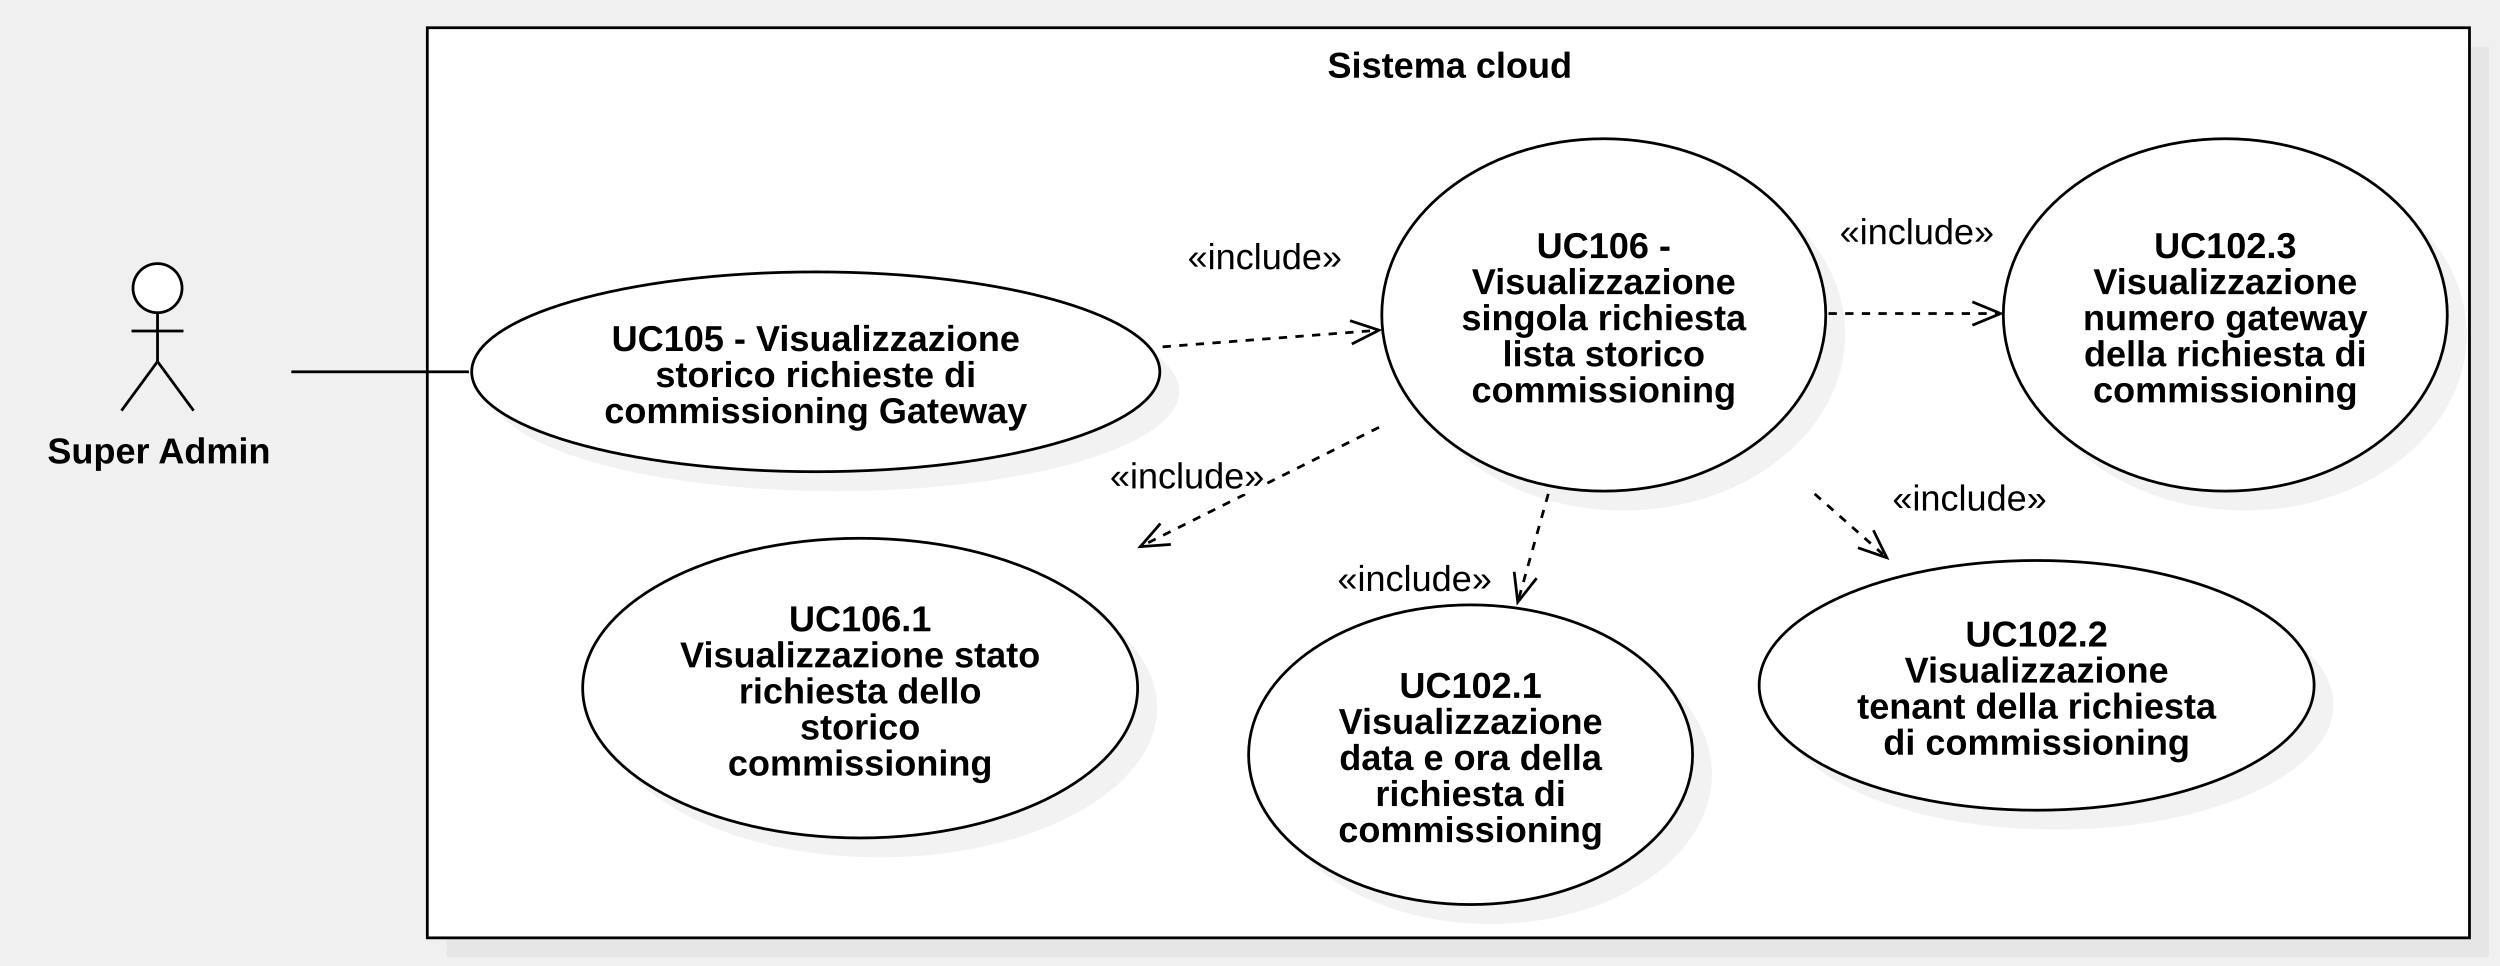
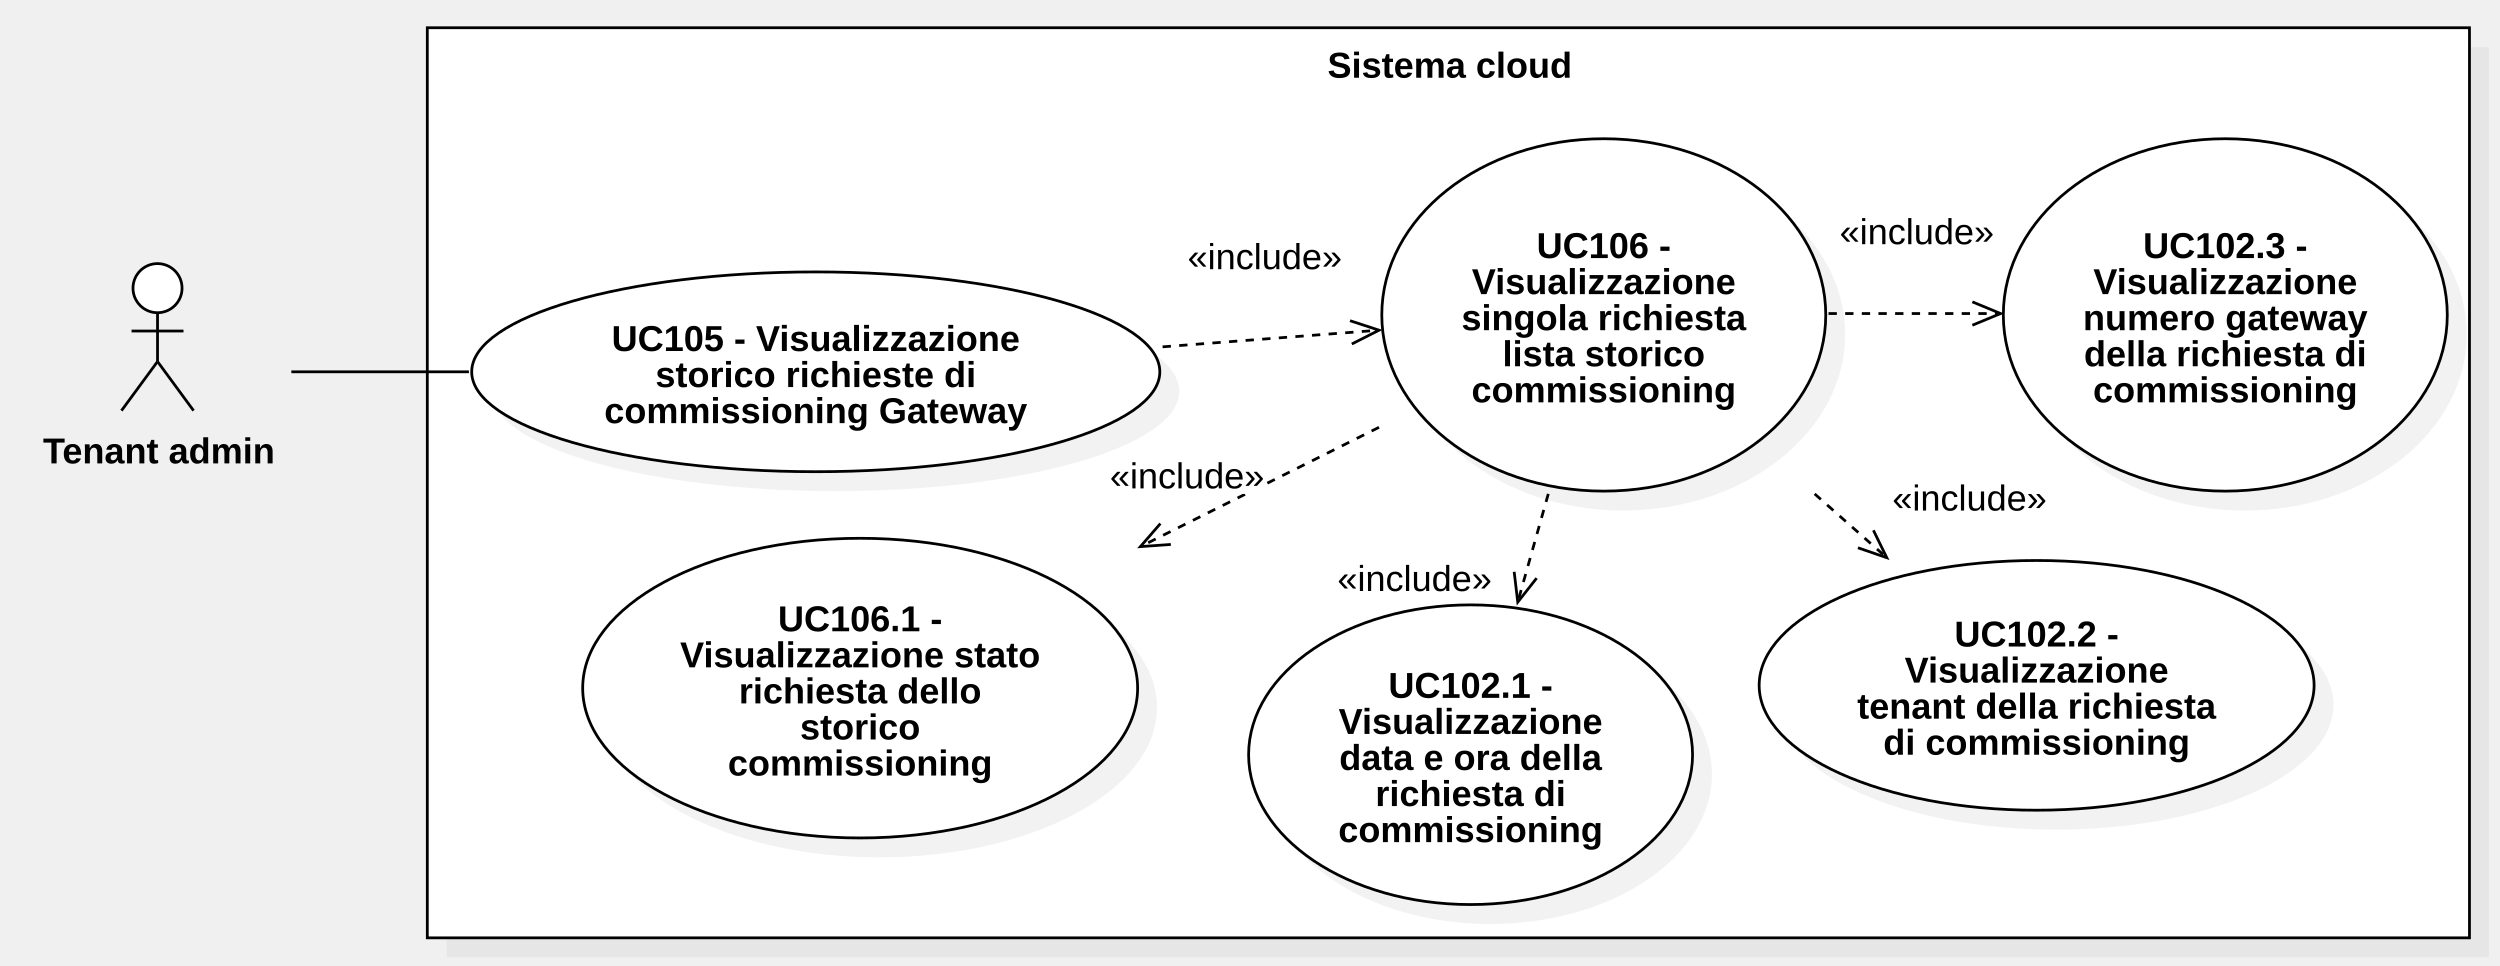
<svg xmlns="http://www.w3.org/2000/svg" version="1.1" width="901" height="348">
  <defs />
  <g>
    <g>
      <rect fill="#C0C0C0" stroke="none" x="166" y="20" width="736" height="328" transform="matrix(1 0 0 1 -5 -3)" fill-opacity="0.2" />
    </g>
    <g>
      <rect fill="#ffffff" stroke="none" x="159" y="13" width="736" height="328" transform="matrix(1 0 0 1 -5 -3)" />
    </g>
    <g>
      <path fill="none" stroke="#000000" paint-order="fill stroke markers" d=" M 154 10 L 890 10 L 890 338 L 154 338 L 154 10 Z Z" stroke-miterlimit="10" stroke-dasharray="" />
    </g>
    <g>
      <g>
        <path fill="none" stroke="none" />
        <text fill="#000000" stroke="none" font-family="Arial" font-size="13px" font-style="normal" font-weight="bold" text-decoration="undefined" x="527.5" y="26.5" text-anchor="middle" dominant-baseline="central" transform="matrix(1 0 0 1 -5 -3)">Sistema cloud</text>
      </g>
    </g>
    <g>
      <path fill="#C0C0C0" stroke="none" paint-order="stroke fill markers" d=" M 177 141 C 177 121.118 232.517 105 301 105 C 369.483 105 425 121.118 425 141 C 425 160.882 369.483 177 301 177 C 232.517 177 177 160.882 177 141 Z" fill-opacity="0.2" />
    </g>
    <g>
      <path fill="#ffffff" stroke="none" paint-order="stroke fill markers" d=" M 170 134 C 170 114.118 225.517 98 294 98 C 362.483 98 418 114.118 418 134 C 418 153.882 362.483 170 294 170 C 225.517 170 170 153.882 170 134 Z" />
    </g>
    <g>
      <path fill="none" stroke="#000000" paint-order="fill stroke markers" d=" M 170 134 C 170 114.118 225.517 98 294 98 C 362.483 98 418 114.118 418 134 C 418 153.882 362.483 170 294 170 C 225.517 170 170 153.882 170 134 Z" stroke-miterlimit="10" stroke-dasharray="" />
    </g>
    <g>
      <g>
        <path fill="none" stroke="none" />
        <text fill="#000000" stroke="none" font-family="Arial" font-size="13px" font-style="normal" font-weight="bold" text-decoration="undefined" x="299" y="125" text-anchor="middle" dominant-baseline="central" transform="matrix(1 0 0 1 -5 -3)">UC105 - Visualizzazione</text>
        <text fill="#000000" stroke="none" font-family="Arial" font-size="13px" font-style="normal" font-weight="bold" text-decoration="undefined" x="299" y="138" text-anchor="middle" dominant-baseline="central" transform="matrix(1 0 0 1 -5 -3)">storico richieste di</text>
        <text fill="#000000" stroke="none" font-family="Arial" font-size="13px" font-style="normal" font-weight="bold" text-decoration="undefined" x="299" y="151" text-anchor="middle" dominant-baseline="central" transform="matrix(1 0 0 1 -5 -3)">commissioning Gateway</text>
      </g>
    </g>
    <g>
      <path fill="#C0C0C0" stroke="none" paint-order="stroke fill markers" d=" M 505 120.5 C 505 85.43 540.817 57 585 57 C 629.183 57 665 85.43 665 120.5 C 665 155.57 629.183 184 585 184 C 540.817 184 505 155.57 505 120.5 Z" fill-opacity="0.2" />
    </g>
    <g>
      <path fill="#ffffff" stroke="none" paint-order="stroke fill markers" d=" M 498 113.5 C 498 78.43 533.817 50 578 50 C 622.183 50 658 78.43 658 113.5 C 658 148.57 622.183 177 578 177 C 533.817 177 498 148.57 498 113.5 Z" />
    </g>
    <g>
      <path fill="none" stroke="#000000" paint-order="fill stroke markers" d=" M 498 113.5 C 498 78.43 533.817 50 578 50 C 622.183 50 658 78.43 658 113.5 C 658 148.57 622.183 177 578 177 C 533.817 177 498 148.57 498 113.5 Z" stroke-miterlimit="10" stroke-dasharray="" />
    </g>
    <g>
      <g>
        <path fill="none" stroke="none" />
        <text fill="#000000" stroke="none" font-family="Arial" font-size="13px" font-style="normal" font-weight="bold" text-decoration="undefined" x="583" y="91.5" text-anchor="middle" dominant-baseline="central" transform="matrix(1 0 0 1 -5 -3)">UC106 -</text>
        <text fill="#000000" stroke="none" font-family="Arial" font-size="13px" font-style="normal" font-weight="bold" text-decoration="undefined" x="583" y="104.5" text-anchor="middle" dominant-baseline="central" transform="matrix(1 0 0 1 -5 -3)">Visualizzazione</text>
        <text fill="#000000" stroke="none" font-family="Arial" font-size="13px" font-style="normal" font-weight="bold" text-decoration="undefined" x="583" y="117.5" text-anchor="middle" dominant-baseline="central" transform="matrix(1 0 0 1 -5 -3)">singola richiesta</text>
        <text fill="#000000" stroke="none" font-family="Arial" font-size="13px" font-style="normal" font-weight="bold" text-decoration="undefined" x="583" y="130.5" text-anchor="middle" dominant-baseline="central" transform="matrix(1 0 0 1 -5 -3)">lista storico</text>
        <text fill="#000000" stroke="none" font-family="Arial" font-size="13px" font-style="normal" font-weight="bold" text-decoration="undefined" x="583" y="143.5" text-anchor="middle" dominant-baseline="central" transform="matrix(1 0 0 1 -5 -3)">commissioning</text>
      </g>
    </g>
    <g>
      <path fill="none" stroke="#000000" paint-order="fill stroke markers" d=" M 419 125 L 497 119" stroke-miterlimit="10" stroke-dasharray="3" />
    </g>
    <g>
      <path fill="none" stroke="#000000" paint-order="fill stroke markers" d=" M 487.19 123.977 L 497 119 L 486.544 115.582" stroke-miterlimit="10" stroke-dasharray="" />
    </g>
    <g>
      <rect fill="#ffffff" stroke="none" x="433" y="89" width="55.656" height="13" transform="matrix(1 0 0 1 -5 -3)" />
    </g>
    <g>
      <g>
        <path fill="none" stroke="none" />
        <text fill="#000000" stroke="none" font-family="Arial" font-size="13px" font-style="normal" font-weight="normal" text-decoration="undefined" x="460.828" y="95.5" text-anchor="middle" dominant-baseline="central" transform="matrix(1 0 0 1 -5 -3)">«include»</text>
      </g>
    </g>
    <g>
      <path fill="#ffffff" stroke="none" paint-order="stroke fill markers" d=" M 47.931 103.85 C 47.931 98.962 51.889 95 56.771 95 C 61.653 95 65.611 98.962 65.611 103.85 C 65.611 108.738 61.653 112.7 56.771 112.7 C 51.889 112.7 47.931 108.738 47.931 103.85 Z" />
    </g>
    <g>
      <path fill="none" stroke="#000000" paint-order="fill stroke markers" d=" M 47.931 103.85 C 47.931 98.962 51.889 95 56.771 95 C 61.653 95 65.611 98.962 65.611 103.85 C 65.611 108.738 61.653 112.7 56.771 112.7 C 51.889 112.7 47.931 108.738 47.931 103.85 Z" stroke-miterlimit="10" stroke-dasharray="" />
    </g>
    <g>
      <path fill="none" stroke="#000000" paint-order="fill stroke markers" d=" M 56.771 112.7 L 56.771 130.3" stroke-miterlimit="10" stroke-dasharray="" />
    </g>
    <g>
      <path fill="none" stroke="#000000" paint-order="fill stroke markers" d=" M 47.411 119.3 L 66.131 119.3" stroke-miterlimit="10" stroke-dasharray="" />
    </g>
    <g>
      <path fill="none" stroke="#000000" paint-order="fill stroke markers" d=" M 56.771 130.3 L 43.771 148" stroke-miterlimit="10" stroke-dasharray="" />
    </g>
    <g>
      <path fill="none" stroke="#000000" paint-order="fill stroke markers" d=" M 56.771 130.3 L 69.771 148" stroke-miterlimit="10" stroke-dasharray="" />
    </g>
    <g>
      <g>
        <path fill="none" stroke="none" />
-         <text fill="#000000" stroke="none" font-family="Arial" font-size="13px" font-style="normal" font-weight="bold" text-decoration="undefined" x="62.271" y="165.5" text-anchor="middle" dominant-baseline="central" transform="matrix(1 0 0 1 -5 -3)">Super Admin</text>
+         <text fill="#000000" stroke="none" font-family="Arial" font-size="13px" font-style="normal" font-weight="bold" text-decoration="undefined" x="62.271" y="165.5" text-anchor="middle" dominant-baseline="central" transform="matrix(1 0 0 1 -5 -3)">Tenant admin</text>
      </g>
    </g>
    <g>
      <path fill="none" stroke="#000000" paint-order="fill stroke markers" d=" M 105 134 L 169 134" stroke-miterlimit="10" stroke-dasharray="" />
    </g>
    <g>
      <path fill="#C0C0C0" stroke="none" paint-order="stroke fill markers" d=" M 217 255 C 217 225.177 261.772 201 317 201 C 372.228 201 417 225.177 417 255 C 417 284.823 372.228 309 317 309 C 261.772 309 217 284.823 217 255 Z" fill-opacity="0.2" />
    </g>
    <g>
      <path fill="#ffffff" stroke="none" paint-order="stroke fill markers" d=" M 210 248 C 210 218.177 254.772 194 310 194 C 365.228 194 410 218.177 410 248 C 410 277.823 365.228 302 310 302 C 254.772 302 210 277.823 210 248 Z" />
    </g>
    <g>
      <path fill="none" stroke="#000000" paint-order="fill stroke markers" d=" M 210 248 C 210 218.177 254.772 194 310 194 C 365.228 194 410 218.177 410 248 C 410 277.823 365.228 302 310 302 C 254.772 302 210 277.823 210 248 Z" stroke-miterlimit="10" stroke-dasharray="" />
    </g>
    <g>
      <g>
        <path fill="none" stroke="none" />
-         <text fill="#000000" stroke="none" font-family="Arial" font-size="13px" font-style="normal" font-weight="bold" text-decoration="undefined" x="315" y="226" text-anchor="middle" dominant-baseline="central" transform="matrix(1 0 0 1 -5 -3)">UC106.1</text>
+         <text fill="#000000" stroke="none" font-family="Arial" font-size="13px" font-style="normal" font-weight="bold" text-decoration="undefined" x="315" y="226" text-anchor="middle" dominant-baseline="central" transform="matrix(1 0 0 1 -5 -3)">UC106.1 -</text>
        <text fill="#000000" stroke="none" font-family="Arial" font-size="13px" font-style="normal" font-weight="bold" text-decoration="undefined" x="315" y="239" text-anchor="middle" dominant-baseline="central" transform="matrix(1 0 0 1 -5 -3)">Visualizzazione stato</text>
        <text fill="#000000" stroke="none" font-family="Arial" font-size="13px" font-style="normal" font-weight="bold" text-decoration="undefined" x="315" y="252" text-anchor="middle" dominant-baseline="central" transform="matrix(1 0 0 1 -5 -3)">richiesta dello</text>
        <text fill="#000000" stroke="none" font-family="Arial" font-size="13px" font-style="normal" font-weight="bold" text-decoration="undefined" x="315" y="265" text-anchor="middle" dominant-baseline="central" transform="matrix(1 0 0 1 -5 -3)">storico</text>
        <text fill="#000000" stroke="none" font-family="Arial" font-size="13px" font-style="normal" font-weight="bold" text-decoration="undefined" x="315" y="278" text-anchor="middle" dominant-baseline="central" transform="matrix(1 0 0 1 -5 -3)">commissioning</text>
      </g>
    </g>
    <g>
      <path fill="#C0C0C0" stroke="none" paint-order="stroke fill markers" d=" M 457 279 C 457 249.177 492.817 225 537 225 C 581.183 225 617 249.177 617 279 C 617 308.823 581.183 333 537 333 C 492.817 333 457 308.823 457 279 Z" fill-opacity="0.2" />
    </g>
    <g>
      <path fill="#ffffff" stroke="none" paint-order="stroke fill markers" d=" M 450 272 C 450 242.177 485.817 218 530 218 C 574.183 218 610 242.177 610 272 C 610 301.823 574.183 326 530 326 C 485.817 326 450 301.823 450 272 Z" />
    </g>
    <g>
      <path fill="none" stroke="#000000" paint-order="fill stroke markers" d=" M 450 272 C 450 242.177 485.817 218 530 218 C 574.183 218 610 242.177 610 272 C 610 301.823 574.183 326 530 326 C 485.817 326 450 301.823 450 272 Z" stroke-miterlimit="10" stroke-dasharray="" />
    </g>
    <g>
      <g>
        <path fill="none" stroke="none" />
-         <text fill="#000000" stroke="none" font-family="Arial" font-size="13px" font-style="normal" font-weight="bold" text-decoration="undefined" x="535" y="250" text-anchor="middle" dominant-baseline="central" transform="matrix(1 0 0 1 -5 -3)">UC102.1</text>
+         <text fill="#000000" stroke="none" font-family="Arial" font-size="13px" font-style="normal" font-weight="bold" text-decoration="undefined" x="535" y="250" text-anchor="middle" dominant-baseline="central" transform="matrix(1 0 0 1 -5 -3)">UC102.1 -</text>
        <text fill="#000000" stroke="none" font-family="Arial" font-size="13px" font-style="normal" font-weight="bold" text-decoration="undefined" x="535" y="263" text-anchor="middle" dominant-baseline="central" transform="matrix(1 0 0 1 -5 -3)">Visualizzazione</text>
        <text fill="#000000" stroke="none" font-family="Arial" font-size="13px" font-style="normal" font-weight="bold" text-decoration="undefined" x="535" y="276" text-anchor="middle" dominant-baseline="central" transform="matrix(1 0 0 1 -5 -3)">data e ora della</text>
        <text fill="#000000" stroke="none" font-family="Arial" font-size="13px" font-style="normal" font-weight="bold" text-decoration="undefined" x="535" y="289" text-anchor="middle" dominant-baseline="central" transform="matrix(1 0 0 1 -5 -3)">richiesta di</text>
        <text fill="#000000" stroke="none" font-family="Arial" font-size="13px" font-style="normal" font-weight="bold" text-decoration="undefined" x="535" y="302" text-anchor="middle" dominant-baseline="central" transform="matrix(1 0 0 1 -5 -3)">commissioning</text>
      </g>
    </g>
    <g>
      <path fill="none" stroke="#000000" paint-order="fill stroke markers" d=" M 497 154 L 411 197" stroke-miterlimit="10" stroke-dasharray="3" />
    </g>
    <g>
      <path fill="none" stroke="#000000" paint-order="fill stroke markers" d=" M 418.207 188.69 L 411 197 L 421.972 196.22" stroke-miterlimit="10" stroke-dasharray="" />
    </g>
    <g>
      <rect fill="#ffffff" stroke="none" x="405" y="168" width="55.656" height="13" transform="matrix(1 0 0 1 -5 -3)" />
    </g>
    <g>
      <g>
        <path fill="none" stroke="none" />
        <text fill="#000000" stroke="none" font-family="Arial" font-size="13px" font-style="normal" font-weight="normal" text-decoration="undefined" x="432.828" y="174.5" text-anchor="middle" dominant-baseline="central" transform="matrix(1 0 0 1 -5 -3)">«include»</text>
      </g>
    </g>
    <g>
      <path fill="none" stroke="#000000" paint-order="fill stroke markers" d=" M 558 178 L 547 217" stroke-miterlimit="10" stroke-dasharray="3" />
    </g>
    <g>
      <path fill="none" stroke="#000000" paint-order="fill stroke markers" d=" M 545.707 206.076 L 547 217 L 553.81 208.362" stroke-miterlimit="10" stroke-dasharray="" />
    </g>
    <g>
      <rect fill="#ffffff" stroke="none" x="487" y="205" width="55.656" height="13" transform="matrix(1 0 0 1 -5 -3)" />
    </g>
    <g>
      <g>
        <path fill="none" stroke="none" />
        <text fill="#000000" stroke="none" font-family="Arial" font-size="13px" font-style="normal" font-weight="normal" text-decoration="undefined" x="514.828" y="211.5" text-anchor="middle" dominant-baseline="central" transform="matrix(1 0 0 1 -5 -3)">«include»</text>
      </g>
    </g>
    <g>
      <path fill="none" stroke="#000000" paint-order="fill stroke markers" d=" M 654 178 L 680 201" stroke-miterlimit="10" stroke-dasharray="3" />
    </g>
    <g>
      <path fill="none" stroke="#000000" paint-order="fill stroke markers" d=" M 669.599 197.419 L 680 201 L 675.177 191.114" stroke-miterlimit="10" stroke-dasharray="" />
    </g>
    <g>
      <rect fill="#ffffff" stroke="none" x="687" y="176" width="55.656" height="13" transform="matrix(1 0 0 1 -5 -3)" />
    </g>
    <g>
      <g>
        <path fill="none" stroke="none" />
        <text fill="#000000" stroke="none" font-family="Arial" font-size="13px" font-style="normal" font-weight="normal" text-decoration="undefined" x="714.828" y="182.5" text-anchor="middle" dominant-baseline="central" transform="matrix(1 0 0 1 -5 -3)">«include»</text>
      </g>
    </g>
    <g>
      <path fill="none" stroke="#000000" paint-order="fill stroke markers" d=" M 659 113 L 721 113" stroke-miterlimit="10" stroke-dasharray="3" />
    </g>
    <g>
      <path fill="none" stroke="#000000" paint-order="fill stroke markers" d=" M 710.837 117.21 L 721 113 L 710.837 108.79" stroke-miterlimit="10" stroke-dasharray="" />
    </g>
    <g>
      <rect fill="#ffffff" stroke="none" x="668" y="80" width="55.656" height="13" transform="matrix(1 0 0 1 -5 -3)" />
    </g>
    <g>
      <g>
        <path fill="none" stroke="none" />
        <text fill="#000000" stroke="none" font-family="Arial" font-size="13px" font-style="normal" font-weight="normal" text-decoration="undefined" x="695.828" y="86.5" text-anchor="middle" dominant-baseline="central" transform="matrix(1 0 0 1 -5 -3)">«include»</text>
      </g>
    </g>
    <g>
      <path fill="#C0C0C0" stroke="none" paint-order="stroke fill markers" d=" M 641 254 C 641 229.147 685.772 209 741 209 C 796.228 209 841 229.147 841 254 C 841 278.853 796.228 299 741 299 C 685.772 299 641 278.853 641 254 Z" fill-opacity="0.2" />
    </g>
    <g>
      <path fill="#ffffff" stroke="none" paint-order="stroke fill markers" d=" M 634 247 C 634 222.147 678.772 202 734 202 C 789.228 202 834 222.147 834 247 C 834 271.853 789.228 292 734 292 C 678.772 292 634 271.853 634 247 Z" />
    </g>
    <g>
      <path fill="none" stroke="#000000" paint-order="fill stroke markers" d=" M 634 247 C 634 222.147 678.772 202 734 202 C 789.228 202 834 222.147 834 247 C 834 271.853 789.228 292 734 292 C 678.772 292 634 271.853 634 247 Z" stroke-miterlimit="10" stroke-dasharray="" />
    </g>
    <g>
      <g>
        <path fill="none" stroke="none" />
-         <text fill="#000000" stroke="none" font-family="Arial" font-size="13px" font-style="normal" font-weight="bold" text-decoration="undefined" x="739" y="231.5" text-anchor="middle" dominant-baseline="central" transform="matrix(1 0 0 1 -5 -3)">UC102.2</text>
+         <text fill="#000000" stroke="none" font-family="Arial" font-size="13px" font-style="normal" font-weight="bold" text-decoration="undefined" x="739" y="231.5" text-anchor="middle" dominant-baseline="central" transform="matrix(1 0 0 1 -5 -3)">UC102.2 -</text>
        <text fill="#000000" stroke="none" font-family="Arial" font-size="13px" font-style="normal" font-weight="bold" text-decoration="undefined" x="739" y="244.5" text-anchor="middle" dominant-baseline="central" transform="matrix(1 0 0 1 -5 -3)">Visualizzazione</text>
        <text fill="#000000" stroke="none" font-family="Arial" font-size="13px" font-style="normal" font-weight="bold" text-decoration="undefined" x="739" y="257.5" text-anchor="middle" dominant-baseline="central" transform="matrix(1 0 0 1 -5 -3)">tenant della richiesta</text>
        <text fill="#000000" stroke="none" font-family="Arial" font-size="13px" font-style="normal" font-weight="bold" text-decoration="undefined" x="739" y="270.5" text-anchor="middle" dominant-baseline="central" transform="matrix(1 0 0 1 -5 -3)">di commissioning</text>
      </g>
    </g>
    <g>
      <path fill="#C0C0C0" stroke="none" paint-order="stroke fill markers" d=" M 729 120.5 C 729 85.43 764.817 57 809 57 C 853.183 57 889 85.43 889 120.5 C 889 155.57 853.183 184 809 184 C 764.817 184 729 155.57 729 120.5 Z" fill-opacity="0.2" />
    </g>
    <g>
      <path fill="#ffffff" stroke="none" paint-order="stroke fill markers" d=" M 722 113.5 C 722 78.43 757.817 50 802 50 C 846.183 50 882 78.43 882 113.5 C 882 148.57 846.183 177 802 177 C 757.817 177 722 148.57 722 113.5 Z" />
    </g>
    <g>
      <path fill="none" stroke="#000000" paint-order="fill stroke markers" d=" M 722 113.5 C 722 78.43 757.817 50 802 50 C 846.183 50 882 78.43 882 113.5 C 882 148.57 846.183 177 802 177 C 757.817 177 722 148.57 722 113.5 Z" stroke-miterlimit="10" stroke-dasharray="" />
    </g>
    <g>
      <g>
        <path fill="none" stroke="none" />
-         <text fill="#000000" stroke="none" font-family="Arial" font-size="13px" font-style="normal" font-weight="bold" text-decoration="undefined" x="807" y="91.5" text-anchor="middle" dominant-baseline="central" transform="matrix(1 0 0 1 -5 -3)">UC102.3</text>
+         <text fill="#000000" stroke="none" font-family="Arial" font-size="13px" font-style="normal" font-weight="bold" text-decoration="undefined" x="807" y="91.5" text-anchor="middle" dominant-baseline="central" transform="matrix(1 0 0 1 -5 -3)">UC102.3 -</text>
        <text fill="#000000" stroke="none" font-family="Arial" font-size="13px" font-style="normal" font-weight="bold" text-decoration="undefined" x="807" y="104.5" text-anchor="middle" dominant-baseline="central" transform="matrix(1 0 0 1 -5 -3)">Visualizzazione</text>
        <text fill="#000000" stroke="none" font-family="Arial" font-size="13px" font-style="normal" font-weight="bold" text-decoration="undefined" x="807" y="117.5" text-anchor="middle" dominant-baseline="central" transform="matrix(1 0 0 1 -5 -3)">numero gateway</text>
        <text fill="#000000" stroke="none" font-family="Arial" font-size="13px" font-style="normal" font-weight="bold" text-decoration="undefined" x="807" y="130.5" text-anchor="middle" dominant-baseline="central" transform="matrix(1 0 0 1 -5 -3)">della richiesta di</text>
        <text fill="#000000" stroke="none" font-family="Arial" font-size="13px" font-style="normal" font-weight="bold" text-decoration="undefined" x="807" y="143.5" text-anchor="middle" dominant-baseline="central" transform="matrix(1 0 0 1 -5 -3)">commissioning</text>
      </g>
    </g>
  </g>
</svg>
